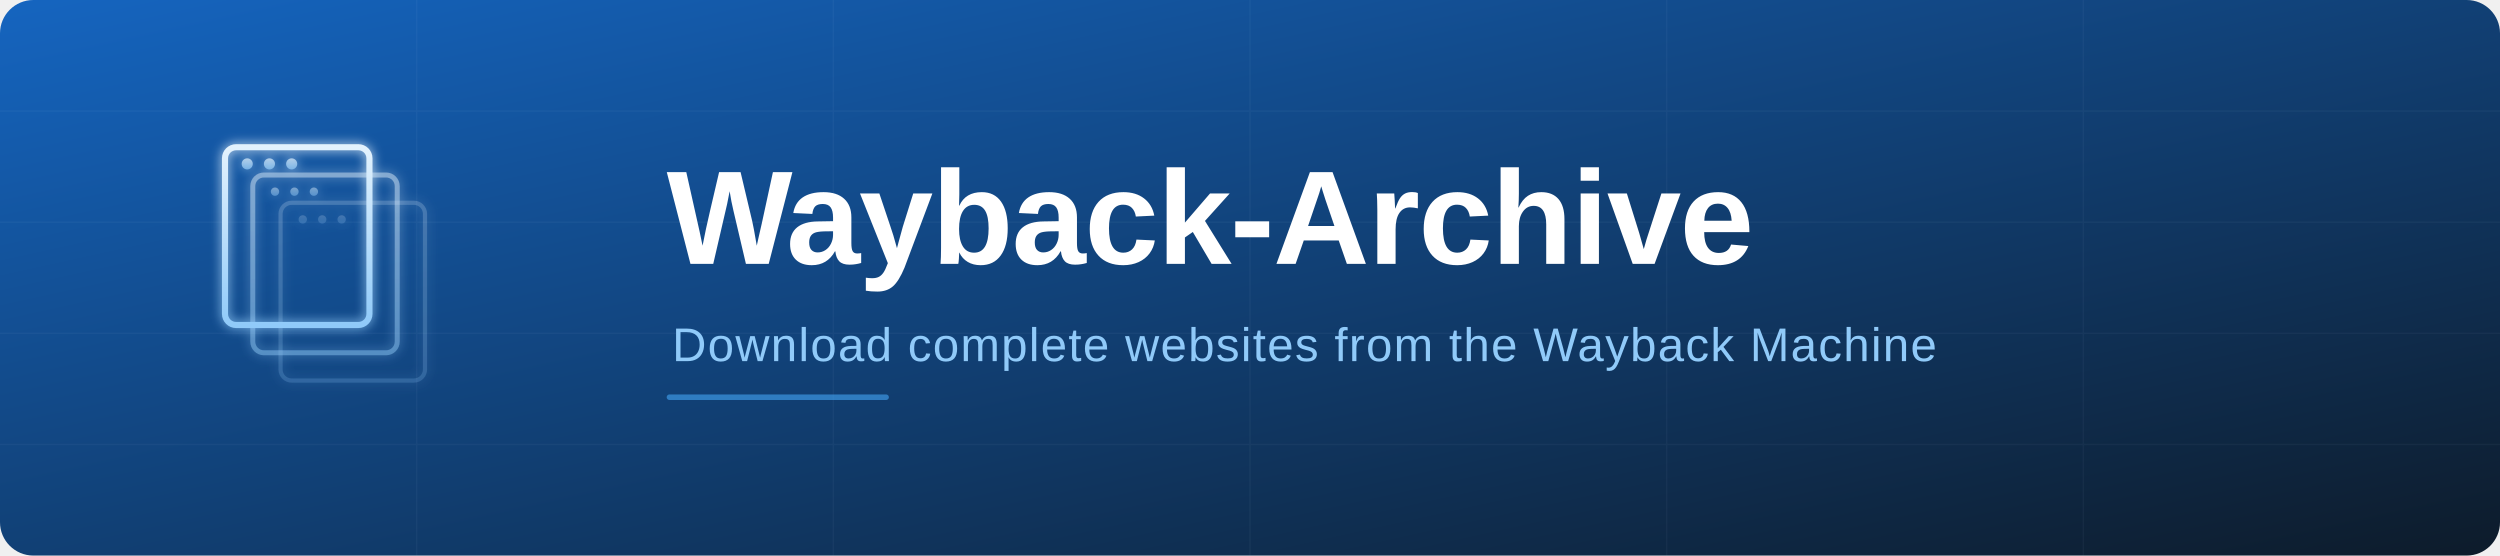
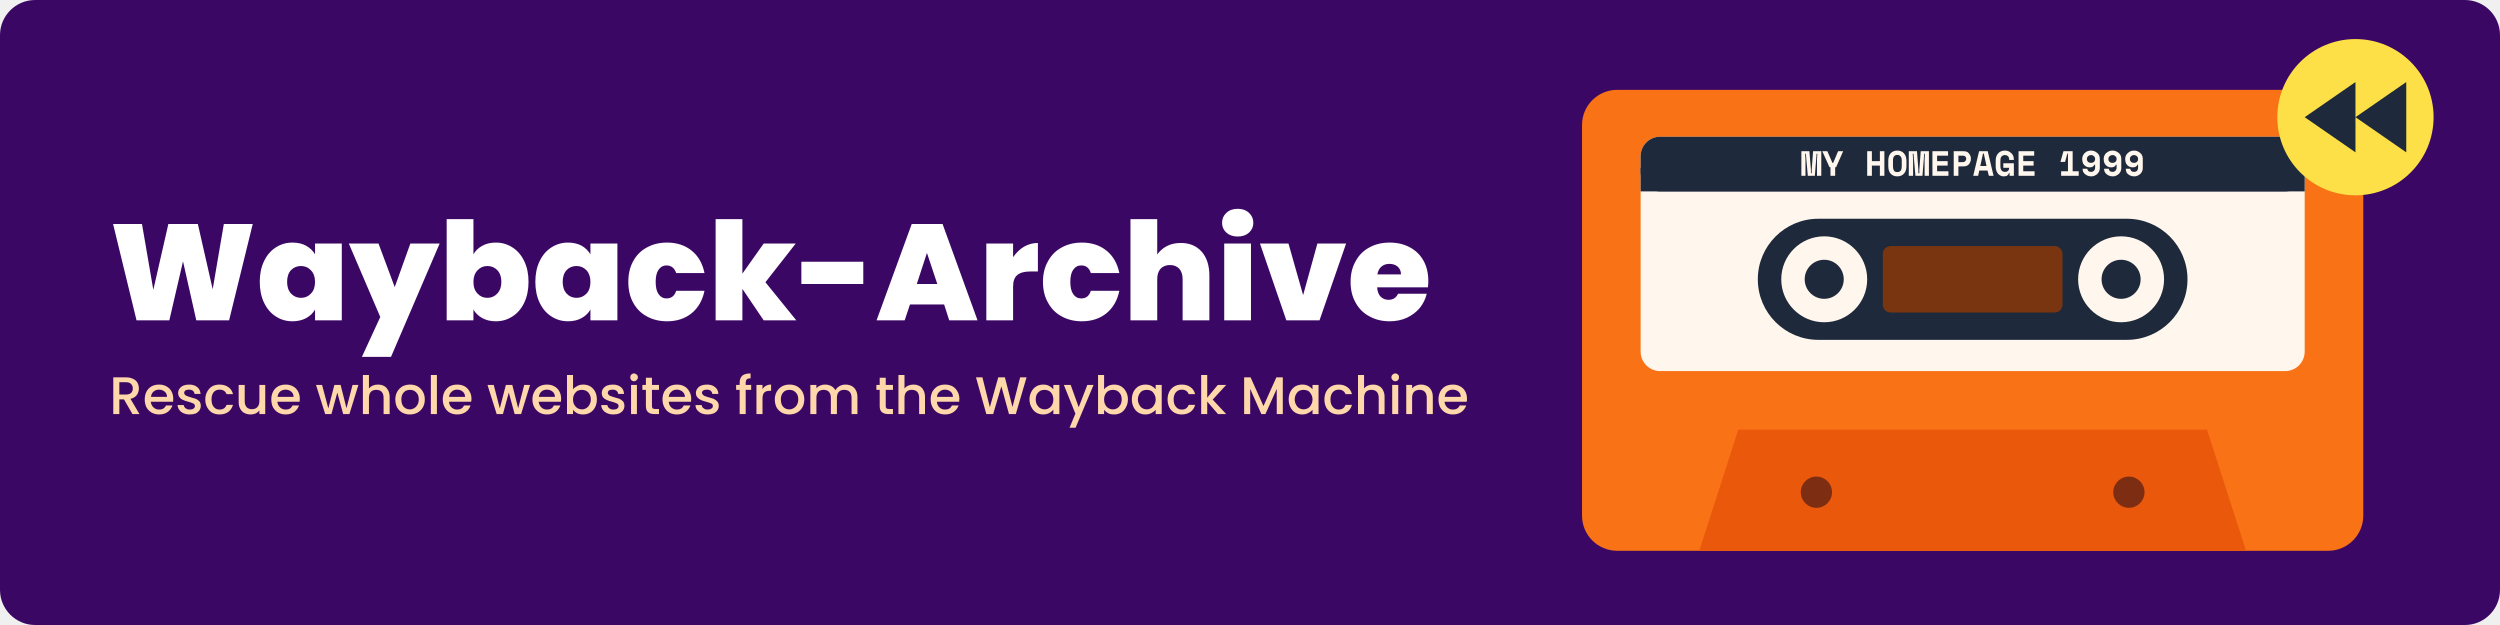
- <svg xmlns="http://www.w3.org/2000/svg" viewBox="0 0 900 200" width="900" height="200">
+ <svg xmlns="http://www.w3.org/2000/svg" viewBox="0 0 1280 320" width="1280" height="320" role="img" aria-label="Wayback-Archive">
  <defs>
-     <linearGradient id="bg" x1="0%" y1="0%" x2="100%" y2="100%">
-       <stop offset="0%" stop-color="#1565C0" />
-       <stop offset="100%" stop-color="#0D1B2A" />
-     </linearGradient>
-     <linearGradient id="iconGrad" x1="0%" y1="0%" x2="0%" y2="100%">
-       <stop offset="0%" stop-color="#E3F2FD" />
-       <stop offset="100%" stop-color="#90CAF9" />
-     </linearGradient>
-     <filter id="glow">
-       <feGaussianBlur stdDeviation="2" result="blur" />
-       <feMerge>
-         <feMergeNode in="blur" />
-         <feMergeNode in="SourceGraphic" />
-       </feMerge>
-     </filter>
+     <clipPath id="c">
+       <rect width="1280" height="320" rx="18" />
+     </clipPath>
  </defs>
-   <rect width="900" height="200" rx="12" fill="url(#bg)" />
-   <g opacity="0.04" stroke="#E3F2FD" stroke-width="0.5" fill="none">
-     <line x1="0" y1="40" x2="900" y2="40" />
-     <line x1="0" y1="80" x2="900" y2="80" />
-     <line x1="0" y1="120" x2="900" y2="120" />
-     <line x1="0" y1="160" x2="900" y2="160" />
-     <line x1="150" y1="0" x2="150" y2="200" />
-     <line x1="300" y1="0" x2="300" y2="200" />
-     <line x1="450" y1="0" x2="450" y2="200" />
-     <line x1="600" y1="0" x2="600" y2="200" />
-     <line x1="750" y1="0" x2="750" y2="200" />
+   <g clip-path="url(#c)">
+     <rect width="1280" height="320" fill="#3b0764" />
+     <path fill="#fff" d="M129.4,114.7l-12.1,49.3l-16.8,0l-6.8,-30.2l-7,30.2l-16.8,0l-12,-49.3l14.8,0l5.8,33.7l7.7,-33.7l15.1,0l7.6,33.4l5.7,-33.4zm20.3,9.5q4.1,0 7,1.6q3,1.7 4.6,4.4l0,-5.5l13.7,0l0,39.3l-13.7,0l0,-5.5q-1.6,2.8 -4.6,4.4q-3,1.6 -7,1.6q-4.7,0 -8.5,-2.5q-3.8,-2.4 -6,-7q-2.2,-4.6 -2.2,-10.7q0,-6.1 2.2,-10.6q2.2,-4.6 6,-7q3.8,-2.5 8.5,-2.5zm4.4,12q-3,0 -5.1,2.1q-2,2.2 -2,6q0,3.8 2,6q2.1,2.2 5.1,2.2q3.1,0 5.1,-2.2q2.1,-2.1 2.1,-6q0,-3.7 -2.1,-5.9q-2,-2.2 -5.1,-2.2zm71,-11.5l-24.9,58l-14.9,0l9.4,-20.4l-16.1,-37.6l15.2,0l8.3,22.3l8,-22.3zm28.8,-0.5q4.7,0 8.5,2.5q3.8,2.4 6,7q2.2,4.5 2.2,10.6q0,6.1 -2.2,10.7q-2.2,4.6 -6,7q-3.8,2.5 -8.5,2.5q-4,0 -6.9,-1.6q-3,-1.6 -4.6,-4.4l0,5.5l-13.7,0l0,-51.8l13.7,0l0,18q1.6,-2.8 4.6,-4.4q2.9,-1.6 6.9,-1.6zm-4.4,12q-3,0 -5,2.2q-2.1,2.2 -2.1,5.9q0,3.9 2.1,6q2,2.2 5,2.2q3.1,0 5.1,-2.2q2.1,-2.2 2.1,-6q0,-3.8 -2.1,-6q-2,-2.1 -5.1,-2.1zm41.3,-12q4,0 7,1.6q2.9,1.7 4.5,4.4l0,-5.5l13.8,0l0,39.3l-13.8,0l0,-5.5q-1.6,2.8 -4.6,4.4q-2.9,1.6 -6.9,1.6q-4.7,0 -8.5,-2.5q-3.8,-2.4 -6,-7q-2.2,-4.6 -2.2,-10.7q0,-6.1 2.2,-10.6q2.2,-4.6 6,-7q3.8,-2.5 8.5,-2.5zm4.4,12q-3.1,0 -5.1,2.1q-2,2.2 -2,6q0,3.8 2,6q2,2.2 5.1,2.2q3,0 5.1,-2.2q2,-2.1 2,-6q0,-3.7 -2,-5.9q-2.1,-2.2 -5.1,-2.2zm46.3,-12q7.5,0 12.6,4.1q5.1,4.1 6.6,11.5l-14.5,0q-1.3,-3.9 -5,-3.9q-2.5,0 -4,2.2q-1.5,2.1 -1.5,6.2q0,4.2 1.5,6.3q1.5,2.2 4,2.2q3.8,0 5,-3.9l14.5,0q-1.5,7.3 -6.6,11.5q-5.1,4.1 -12.6,4.1q-5.8,0 -10.3,-2.5q-4.5,-2.4 -7,-7q-2.5,-4.5 -2.5,-10.7q0,-6.1 2.5,-10.6q2.5,-4.6 7,-7q4.5,-2.5 10.3,-2.5zm49.5,39.8l-10.9,-16.1l0,16.1l-13.7,0l0,-51.8l13.7,0l0,27.9l10.9,-15.4l16.4,0l-15.5,19.8l15.8,19.5zm51,-30l0,11.4l-31.7,0l0,-11.4zm41.4,21.9l-17.5,0l-2.7,8.1l-14.4,0l18,-49.3l15.8,0l17.9,49.3l-14.5,0zm-3.5,-10.5l-5.3,-15.9l-5.2,15.9zm51.5,-21l0,14.6l-3.9,0q-4.5,0 -6.6,1.8q-2.2,1.7 -2.2,6l0,17.2l-13.7,0l0,-39.3l13.7,0l0,7q2.3,-3.4 5.6,-5.4q3.3,-1.9 7.1,-1.9zm22.5,-0.2q7.5,0 12.6,4.1q5.1,4.1 6.6,11.5l-14.6,0q-1.2,-3.9 -4.9,-3.9q-2.6,0 -4.1,2.2q-1.5,2.1 -1.5,6.2q0,4.2 1.5,6.3q1.5,2.2 4.1,2.2q3.7,0 4.9,-3.9l14.6,0q-1.5,7.3 -6.6,11.5q-5.1,4.1 -12.6,4.1q-5.8,0 -10.3,-2.5q-4.5,-2.4 -7,-7q-2.6,-4.5 -2.6,-10.7q0,-6.1 2.6,-10.6q2.5,-4.6 7,-7q4.5,-2.5 10.3,-2.5zm65.3,16.9l0,22.9l-13.7,0l0,-21.1q0,-3.3 -1.7,-5.3q-1.8,-1.9 -4.7,-1.9q-3.1,0 -4.9,1.9q-1.7,2 -1.7,5.3l0,21.1l-13.7,0l0,-51.8l13.7,0l0,18.1q1.8,-2.6 4.9,-4.3q3.1,-1.6 7.2,-1.6q6.7,0 10.7,4.5q3.9,4.5 3.9,12.2zm6.5,-27q0,-3.1 2.2,-5.1q2.2,-2.1 5.8,-2.1q3.6,0 5.8,2.1q2.2,2 2.2,5.1q0,3 -2.2,5q-2.2,2 -5.8,2q-3.6,0 -5.8,-2q-2.2,-2 -2.2,-5zm14.8,10.6l0,39.3l-13.7,0l0,-39.3zm26.7,26.4l7.3,-26.4l14.7,0l-13.6,39.3l-17,0l-13.5,-39.3l14.6,0zm63.9,-4l-26,0q0.2,3.2 1.8,4.8q1.6,1.6 4,1.6q3.5,0 4.9,-3.1l14.7,0q-1,4.1 -3.6,7.3q-2.6,3.1 -6.6,5q-4,1.8 -8.8,1.8q-5.8,0 -10.3,-2.5q-4.6,-2.4 -7.1,-7q-2.6,-4.5 -2.6,-10.7q0,-6.1 2.6,-10.6q2.5,-4.6 7,-7q4.5,-2.5 10.4,-2.5q5.8,0 10.3,2.4q4.5,2.4 7,6.8q2.5,4.5 2.5,10.5q0,1.6 -0.2,3.2zm-13.8,-6.6q0,-2.5 -1.7,-4q-1.7,-1.4 -4.2,-1.4q-2.5,0 -4.1,1.4q-1.6,1.3 -2.1,4z" />
+     <path fill="#fed7aa" d="M67.8,212l-4.3,-7.5l-2.4,0l0,7.5l-3.1,0l0,-18.8l6.5,0q2.2,0 3.7,0.8q1.5,0.7 2.2,2q0.7,1.3 0.7,2.9q0,1.8 -1,3.3q-1.1,1.5 -3.3,2l4.6,7.8zm-6.7,-10l3.4,0q1.7,0 2.6,-0.8q0.9,-0.9 0.9,-2.3q0,-1.5 -0.9,-2.3q-0.8,-0.9 -2.6,-0.9l-3.4,0zm27.5,3.7l-11.4,0q0.2,1.8 1.4,2.9q1.2,1.1 2.9,1.1q2.5,0 3.5,-2.1l3.3,0q-0.7,2 -2.4,3.3q-1.8,1.3 -4.4,1.3q-2.1,0 -3.8,-0.9q-1.7,-1 -2.7,-2.7q-0.9,-1.8 -0.9,-4.1q0,-2.2 0.9,-4q0.9,-1.7 2.6,-2.7q1.7,-0.9 3.9,-0.9q2.1,0 3.7,0.9q1.7,0.9 2.6,2.6q0.9,1.6 0.9,3.8q0,0.8 -0.1,1.5zm-3.1,-2.5q0,-1.7 -1.2,-2.7q-1.2,-1 -2.9,-1q-1.6,0 -2.8,1q-1.1,1 -1.3,2.7zm5.4,4.2l3.2,0q0.1,1 0.9,1.6q0.9,0.7 2.1,0.7q1.3,0 2,-0.5q0.7,-0.5 0.7,-1.3q0,-0.9 -0.8,-1.3q-0.8,-0.4 -2.5,-0.9q-1.7,-0.4 -2.7,-0.9q-1.1,-0.4 -1.8,-1.3q-0.8,-0.9 -0.8,-2.3q0,-1.2 0.7,-2.2q0.7,-1 2,-1.6q1.3,-0.5 3,-0.5q2.5,0 4.1,1.3q1.5,1.2 1.7,3.5l-3.1,0q-0.1,-1 -0.8,-1.6q-0.8,-0.6 -2,-0.6q-1.2,0 -1.9,0.4q-0.6,0.5 -0.6,1.2q0,0.6 0.4,1q0.4,0.5 1.1,0.7q0.6,0.2 1.8,0.6q1.6,0.4 2.7,0.8q1,0.5 1.8,1.3q0.7,0.9 0.7,2.3q0,1.3 -0.7,2.3q-0.7,1 -1.9,1.6q-1.3,0.5 -3.1,0.5q-1.7,0 -3.1,-0.6q-1.4,-0.6 -2.2,-1.7q-0.8,-1.1 -0.9,-2.5zm21.5,-10.5q2.7,0 4.5,1.3q1.8,1.2 2.4,3.6l-3.3,0q-0.4,-1.1 -1.3,-1.7q-0.9,-0.6 -2.3,-0.6q-1.9,0 -3,1.3q-1.1,1.3 -1.1,3.7q0,2.5 1.1,3.8q1.1,1.4 3,1.4q2.7,0 3.6,-2.4l3.3,0q-0.7,2.3 -2.4,3.6q-1.8,1.3 -4.5,1.3q-2.1,0 -3.8,-0.9q-1.6,-1 -2.5,-2.7q-1,-1.8 -1,-4.1q0,-2.2 1,-4q0.9,-1.7 2.5,-2.7q1.7,-0.9 3.8,-0.9zm23.4,0.2l0,14.9l-3,0l0,-1.8q-0.8,1 -1.9,1.5q-1.2,0.5 -2.5,0.5q-1.8,0 -3.2,-0.7q-1.4,-0.7 -2.2,-2.2q-0.8,-1.4 -0.8,-3.4l0,-8.8l3.1,0l0,8.3q0,2 1,3.1q1,1 2.7,1q1.7,0 2.7,-1q1.1,-1.1 1.1,-3.1l0,-8.3zm17.6,8.6l-11.4,0q0.2,1.8 1.4,2.9q1.2,1.1 2.9,1.1q2.5,0 3.5,-2.1l3.3,0q-0.7,2 -2.4,3.3q-1.8,1.3 -4.4,1.3q-2.1,0 -3.8,-0.9q-1.7,-1 -2.7,-2.7q-0.9,-1.8 -0.9,-4.1q0,-2.2 0.9,-4q0.9,-1.7 2.6,-2.7q1.7,-0.9 3.9,-0.9q2.1,0 3.7,0.9q1.7,0.9 2.6,2.6q0.9,1.6 0.9,3.8q0,0.8 -0.1,1.5zm-3.1,-2.5q0,-1.7 -1.2,-2.7q-1.2,-1 -2.9,-1q-1.6,0 -2.8,1q-1.1,1 -1.3,2.7zm33.2,-6.1l-4.6,14.9l-3.2,0l-3,-11l-3,11l-3.2,0l-4.7,-14.9l3.1,0l3.2,12l3.1,-12l3.2,0l3,11.9l3.1,-11.9zm16,6.1l0,8.8l-3.1,0l0,-8.3q0,-2 -1,-3.1q-1,-1 -2.7,-1q-1.8,0 -2.8,1q-1,1.1 -1,3.1l0,8.3l-3.1,0l0,-20l3.1,0l0,6.9q0.8,-1 2,-1.5q1.2,-0.5 2.6,-0.5q1.7,0 3.1,0.7q1.3,0.7 2.1,2.2q0.8,1.4 0.8,3.4zm2.9,1.3q0,-2.2 1,-4q1,-1.7 2.7,-2.7q1.7,-0.9 3.9,-0.9q2.1,0 3.8,0.9q1.7,1 2.7,2.7q1,1.8 1,4q0,2.3 -1,4.1q-1,1.7 -2.8,2.7q-1.7,0.9 -3.9,0.9q-2.1,0 -3.8,-0.9q-1.7,-1 -2.7,-2.7q-0.9,-1.8 -0.9,-4.1zm12,0q0,-1.6 -0.6,-2.7q-0.7,-1.1 -1.7,-1.7q-1,-0.5 -2.2,-0.5q-1.2,0 -2.2,0.5q-1,0.6 -1.6,1.7q-0.6,1.1 -0.6,2.7q0,2.5 1.2,3.8q1.3,1.3 3.1,1.3q1.2,0 2.2,-0.6q1.1,-0.6 1.7,-1.7q0.7,-1.1 0.7,-2.8zm9.3,-12.5l0,20l-3.1,0l0,-20zm17.5,13.7l-11.3,0q0.1,1.8 1.3,2.9q1.2,1.1 2.9,1.1q2.5,0 3.5,-2.1l3.3,0q-0.6,2 -2.4,3.3q-1.8,1.3 -4.4,1.3q-2.1,0 -3.8,-0.9q-1.7,-1 -2.6,-2.7q-1,-1.8 -1,-4.1q0,-2.2 0.9,-4q1,-1.7 2.6,-2.7q1.7,-0.9 3.9,-0.9q2.1,0 3.8,0.9q1.6,0.9 2.5,2.6q1,1.6 1,3.8q0,0.8 -0.2,1.5zm-3.1,-2.5q0,-1.7 -1.2,-2.7q-1.2,-1 -2.9,-1q-1.6,0 -2.7,1q-1.2,1 -1.4,2.7zm33.3,-6.1l-4.6,14.9l-3.3,0l-3,-11l-3,11l-3.2,0l-4.7,-14.9l3.2,0l3.1,12l3.1,-12l3.3,0l3,11.9l3.1,-11.9zm15.8,8.6l-11.4,0q0.2,1.8 1.4,2.9q1.1,1.1 2.9,1.1q2.5,0 3.5,-2.1l3.3,0q-0.7,2 -2.4,3.3q-1.8,1.3 -4.4,1.3q-2.2,0 -3.8,-0.9q-1.7,-1 -2.7,-2.7q-1,-1.8 -1,-4.1q0,-2.2 1,-4q0.9,-1.7 2.6,-2.7q1.7,-0.9 3.9,-0.9q2.1,0 3.7,0.9q1.7,0.9 2.6,2.6q0.9,1.6 0.9,3.8q0,0.8 -0.1,1.5zm-3.1,-2.5q0,-1.7 -1.2,-2.7q-1.2,-1 -3,-1q-1.6,0 -2.7,1q-1.1,1 -1.3,2.7zm14.5,-6.3q2,0 3.6,0.9q1.6,1 2.5,2.7q0.9,1.8 0.9,4q0,2.2 -0.9,4q-0.9,1.8 -2.6,2.8q-1.6,0.9 -3.5,0.9q-1.7,0 -3.1,-0.6q-1.3,-0.7 -2.1,-1.8l0,2.2l-3.1,0l0,-20l3.1,0l0,7.3q0.8,-1 2.2,-1.7q1.3,-0.7 3,-0.7zm-0.7,2.7q-1.1,0 -2.2,0.5q-1,0.6 -1.7,1.8q-0.6,1.1 -0.6,2.6q0,1.6 0.6,2.7q0.7,1.2 1.7,1.8q1.1,0.6 2.2,0.6q1.2,0 2.2,-0.6q1.1,-0.6 1.7,-1.8q0.7,-1.2 0.7,-2.7q0,-1.5 -0.7,-2.7q-0.6,-1.1 -1.7,-1.7q-1,-0.5 -2.2,-0.5zm9.9,7.8l3.2,0q0.1,1 0.9,1.6q0.8,0.7 2.1,0.7q1.3,0 2,-0.5q0.7,-0.5 0.7,-1.3q0,-0.9 -0.8,-1.3q-0.8,-0.4 -2.5,-0.9q-1.7,-0.4 -2.7,-0.9q-1.1,-0.4 -1.9,-1.3q-0.7,-0.9 -0.7,-2.3q0,-1.2 0.7,-2.2q0.7,-1 2,-1.6q1.3,-0.5 3,-0.5q2.5,0 4.1,1.3q1.5,1.2 1.6,3.5l-3,0q-0.1,-1 -0.8,-1.6q-0.8,-0.6 -2,-0.6q-1.2,0 -1.9,0.4q-0.6,0.5 -0.6,1.2q0,0.6 0.4,1q0.4,0.5 1.1,0.7q0.6,0.2 1.8,0.6q1.6,0.4 2.7,0.8q1,0.5 1.8,1.3q0.7,0.9 0.7,2.3q0,1.3 -0.7,2.3q-0.7,1 -2,1.6q-1.2,0.5 -3,0.5q-1.7,0 -3.1,-0.6q-1.4,-0.6 -2.2,-1.7q-0.8,-1.1 -0.9,-2.5zm14.9,-14.2q0,-0.9 0.5,-1.4q0.6,-0.6 1.4,-0.6q0.8,0 1.4,0.6q0.6,0.5 0.6,1.4q0,0.8 -0.6,1.4q-0.6,0.6 -1.4,0.6q-0.8,0 -1.4,-0.6q-0.5,-0.6 -0.5,-1.4zm3.4,3.9l0,14.9l-3,0l0,-14.9zm7.7,2.5l0,8.3q0,0.8 0.4,1.2q0.4,0.3 1.3,0.3l1.9,0l0,2.6l-2.4,0q-2.1,0 -3.2,-1q-1.1,-0.9 -1.1,-3.1l0,-8.3l-1.8,0l0,-2.5l1.8,0l0,-3.7l3.1,0l0,3.7l3.6,0l0,2.5zm20,6.1l-11.4,0q0.1,1.8 1.3,2.9q1.2,1.1 2.9,1.1q2.5,0 3.5,-2.1l3.4,0q-0.7,2 -2.5,3.3q-1.8,1.3 -4.4,1.3q-2.1,0 -3.8,-0.9q-1.7,-1 -2.6,-2.7q-1,-1.8 -1,-4.1q0,-2.2 0.9,-4q1,-1.7 2.7,-2.7q1.6,-0.9 3.8,-0.9q2.1,0 3.8,0.9q1.6,0.9 2.5,2.6q1,1.6 1,3.8q0,0.8 -0.1,1.5zm-3.1,-2.5q-0.1,-1.7 -1.3,-2.7q-1.2,-1 -2.9,-1q-1.6,0 -2.7,1q-1.2,1 -1.4,2.7zm5.4,4.2l3.2,0q0,1 0.9,1.6q0.8,0.7 2,0.7q1.3,0 2,-0.5q0.8,-0.5 0.8,-1.3q0,-0.9 -0.8,-1.3q-0.8,-0.4 -2.6,-0.9q-1.6,-0.4 -2.7,-0.9q-1,-0.4 -1.8,-1.3q-0.8,-0.9 -0.8,-2.3q0,-1.2 0.7,-2.2q0.7,-1 2,-1.6q1.3,-0.5 3,-0.5q2.6,0 4.1,1.3q1.6,1.2 1.7,3.5l-3.1,0q-0.1,-1 -0.8,-1.6q-0.7,-0.6 -2,-0.6q-1.2,0 -1.8,0.4q-0.7,0.5 -0.7,1.2q0,0.6 0.5,1q0.4,0.5 1,0.7q0.6,0.2 1.8,0.6q1.7,0.4 2.7,0.8q1,0.5 1.8,1.3q0.8,0.9 0.8,2.3q0,1.3 -0.7,2.3q-0.7,1 -2,1.6q-1.3,0.5 -3,0.5q-1.8,0 -3.2,-0.6q-1.3,-0.6 -2.2,-1.7q-0.8,-1.1 -0.8,-2.5zm28.5,-7.8l-2.8,0l0,12.4l-3.1,0l0,-12.4l-1.8,0l0,-2.5l1.8,0l0,-1q0,-2.6 1.4,-3.8q1.3,-1.1 4.2,-1.1l0,2.5q-1.4,0 -1.9,0.5q-0.6,0.6 -0.6,1.9l0,1l2.8,0zm10.2,-2.7l0,3.2l-0.8,0q-1.8,0 -2.7,0.9q-0.9,0.9 -0.9,3.2l0,7.8l-3.1,0l0,-14.9l3.1,0l0,2.2q0.6,-1.2 1.8,-1.8q1.1,-0.6 2.6,-0.6zm1.9,7.6q0,-2.2 1,-4q1,-1.7 2.7,-2.7q1.7,-0.9 3.8,-0.9q2.2,0 3.9,0.9q1.7,1 2.7,2.7q1,1.8 1,4q0,2.3 -1,4.1q-1,1.7 -2.8,2.7q-1.8,0.9 -3.9,0.9q-2.1,0 -3.8,-0.9q-1.7,-1 -2.7,-2.7q-0.9,-1.8 -0.9,-4.1zm12,0q0,-1.6 -0.6,-2.7q-0.7,-1.1 -1.7,-1.7q-1,-0.5 -2.2,-0.5q-1.2,0 -2.2,0.5q-1,0.6 -1.6,1.7q-0.6,1.1 -0.6,2.7q0,2.5 1.2,3.8q1.2,1.3 3.1,1.3q1.2,0 2.2,-0.6q1.1,-0.6 1.7,-1.7q0.7,-1.1 0.7,-2.8zm30.3,-1.3l0,8.8l-3,0l0,-8.3q0,-2 -1,-3.1q-1,-1 -2.8,-1q-1.7,0 -2.7,1q-1,1.1 -1,3.1l0,8.3l-3.1,0l0,-8.3q0,-2 -1,-3.1q-1,-1 -2.7,-1q-1.7,0 -2.7,1q-1,1.1 -1,3.1l0,8.3l-3.1,0l0,-14.9l3.1,0l0,1.7q0.7,-0.9 1.9,-1.4q1.1,-0.5 2.5,-0.5q1.7,0 3.1,0.7q1.5,0.8 2.2,2.2q0.7,-1.3 2.1,-2.1q1.4,-0.8 3.1,-0.8q1.7,0 3.1,0.7q1.4,0.7 2.2,2.2q0.8,1.4 0.8,3.4zm14.5,-3.6l0,8.3q0,0.8 0.4,1.2q0.4,0.3 1.4,0.3l1.9,0l0,2.6l-2.5,0q-2,0 -3.2,-1q-1.1,-0.9 -1.1,-3.1l0,-8.3l-1.7,0l0,-2.5l1.7,0l0,-3.7l3.1,0l0,3.7l3.7,0l0,2.5zm20.1,3.6l0,8.8l-3,0l0,-8.3q0,-2 -1,-3.1q-1,-1 -2.8,-1q-1.7,0 -2.7,1q-1,1.1 -1,3.1l0,8.3l-3.1,0l0,-20l3.1,0l0,6.9q0.8,-1 2,-1.5q1.2,-0.5 2.6,-0.5q1.7,0 3,0.7q1.4,0.7 2.1,2.2q0.8,1.4 0.8,3.4zm17.5,2.5l-11.4,0q0.1,1.8 1.3,2.9q1.2,1.1 2.9,1.1q2.5,0 3.5,-2.1l3.4,0q-0.7,2 -2.5,3.3q-1.8,1.3 -4.4,1.3q-2.1,0 -3.8,-0.9q-1.7,-1 -2.6,-2.7q-1,-1.8 -1,-4.1q0,-2.2 0.9,-4q1,-1.7 2.6,-2.7q1.7,-0.9 3.9,-0.9q2.1,0 3.8,0.9q1.6,0.9 2.5,2.6q1,1.6 1,3.8q0,0.8 -0.1,1.5zm-3.2,-2.5q0,-1.7 -1.2,-2.7q-1.2,-1 -2.9,-1q-1.6,0 -2.7,1q-1.2,1 -1.4,2.7zm37.7,-10l-5.5,18.8l-3.5,0l-3.9,-14.2l-4.2,14.2l-3.5,0l-5.3,-18.8l3.3,0l3.8,15.3l4.3,-15.3l3.4,0l3.9,15.2l3.9,-15.2zm8.6,3.7q1.7,0 3,0.7q1.3,0.7 2.1,1.7l0,-2.2l3.1,0l0,14.9l-3.1,0l0,-2.2q-0.8,1 -2.1,1.7q-1.4,0.7 -3.1,0.7q-1.9,0 -3.5,-0.9q-1.6,-1 -2.5,-2.8q-1,-1.8 -1,-4q0,-2.2 1,-4q0.9,-1.7 2.5,-2.7q1.6,-0.9 3.6,-0.9zm0.6,2.7q-1.2,0 -2.2,0.5q-1,0.6 -1.7,1.7q-0.6,1.2 -0.6,2.7q0,1.5 0.6,2.7q0.7,1.2 1.7,1.8q1.1,0.6 2.2,0.6q1.2,0 2.2,-0.6q1.1,-0.6 1.7,-1.8q0.6,-1.1 0.6,-2.7q0,-1.5 -0.6,-2.6q-0.6,-1.2 -1.7,-1.8q-1,-0.5 -2.2,-0.5zm25.1,-2.5l-9.2,21.9l-3.1,0l3,-7.2l-5.9,-14.7l3.5,0l4.1,11.4l4.4,-11.4zm10.6,-0.2q1.9,0 3.5,0.9q1.6,1 2.5,2.7q1,1.8 1,4q0,2.2 -1,4q-0.9,1.8 -2.5,2.8q-1.6,0.9 -3.5,0.9q-1.8,0 -3.1,-0.6q-1.3,-0.7 -2.1,-1.8l0,2.2l-3.1,0l0,-20l3.1,0l0,7.3q0.8,-1 2.1,-1.7q1.4,-0.7 3.1,-0.7zm-0.7,2.7q-1.2,0 -2.2,0.5q-1.1,0.6 -1.7,1.8q-0.6,1.1 -0.6,2.6q0,1.6 0.6,2.7q0.6,1.2 1.7,1.8q1,0.6 2.2,0.6q1.2,0 2.2,-0.6q1,-0.6 1.7,-1.8q0.6,-1.2 0.6,-2.7q0,-1.5 -0.6,-2.7q-0.7,-1.1 -1.7,-1.7q-1,-0.5 -2.2,-0.5zm16.7,-2.7q1.8,0 3.1,0.7q1.3,0.7 2.1,1.7l0,-2.2l3.1,0l0,14.9l-3.1,0l0,-2.2q-0.8,1 -2.2,1.7q-1.3,0.7 -3.1,0.7q-1.9,0 -3.5,-0.9q-1.6,-1 -2.5,-2.8q-0.9,-1.8 -0.9,-4q0,-2.2 0.9,-4q0.9,-1.7 2.5,-2.7q1.7,-0.9 3.6,-0.9zm0.6,2.7q-1.1,0 -2.2,0.5q-1,0.6 -1.6,1.7q-0.7,1.2 -0.7,2.7q0,1.5 0.7,2.7q0.6,1.2 1.6,1.8q1.1,0.6 2.2,0.6q1.2,0 2.3,-0.6q1,-0.6 1.6,-1.8q0.7,-1.1 0.7,-2.7q0,-1.5 -0.7,-2.6q-0.6,-1.2 -1.6,-1.8q-1.1,-0.5 -2.3,-0.5zm18,-2.7q2.7,0 4.4,1.3q1.8,1.2 2.4,3.6l-3.3,0q-0.4,-1.1 -1.3,-1.7q-0.9,-0.6 -2.2,-0.6q-1.9,0 -3,1.3q-1.2,1.3 -1.2,3.7q0,2.5 1.2,3.8q1.1,1.4 3,1.4q2.6,0 3.5,-2.4l3.3,0q-0.6,2.3 -2.4,3.6q-1.8,1.3 -4.4,1.3q-2.2,0 -3.8,-0.9q-1.7,-1 -2.6,-2.7q-0.9,-1.8 -0.9,-4.1q0,-2.2 0.9,-4q0.9,-1.7 2.6,-2.7q1.6,-0.9 3.8,-0.9zm15.8,7.7l6.9,7.4l-4.2,0l-5.5,-6.4l0,6.4l-3.1,0l0,-20l3.1,0l0,11.6l5.4,-6.5l4.3,0zm35.9,-11.4l0,18.8l-3.1,0l0,-12.9l-5.8,12.9l-2.1,0l-5.7,-12.9l0,12.9l-3.1,0l0,-18.8l3.3,0l6.6,14.7l6.6,-14.7zm10,3.7q1.7,0 3.1,0.7q1.3,0.7 2.1,1.7l0,-2.2l3.1,0l0,14.9l-3.1,0l0,-2.2q-0.8,1 -2.2,1.7q-1.3,0.7 -3.1,0.7q-1.9,0 -3.5,-0.9q-1.6,-1 -2.5,-2.8q-0.9,-1.8 -0.9,-4q0,-2.2 0.9,-4q0.9,-1.7 2.5,-2.7q1.7,-0.9 3.6,-0.9zm0.6,2.7q-1.1,0 -2.2,0.5q-1,0.6 -1.6,1.7q-0.7,1.2 -0.7,2.7q0,1.5 0.7,2.7q0.6,1.2 1.6,1.8q1.1,0.6 2.2,0.6q1.2,0 2.3,-0.6q1,-0.6 1.6,-1.8q0.7,-1.1 0.7,-2.7q0,-1.5 -0.7,-2.6q-0.6,-1.2 -1.6,-1.8q-1.1,-0.5 -2.3,-0.5zm18,-2.7q2.7,0 4.4,1.3q1.8,1.2 2.4,3.6l-3.3,0q-0.4,-1.1 -1.3,-1.7q-0.9,-0.6 -2.2,-0.6q-1.9,0 -3,1.3q-1.2,1.3 -1.2,3.7q0,2.5 1.2,3.8q1.1,1.4 3,1.4q2.6,0 3.5,-2.4l3.3,0q-0.6,2.3 -2.4,3.6q-1.8,1.3 -4.4,1.3q-2.2,0 -3.8,-0.9q-1.7,-1 -2.6,-2.7q-0.9,-1.8 -0.9,-4.1q0,-2.2 0.9,-4q0.9,-1.7 2.6,-2.7q1.6,-0.9 3.8,-0.9zm23.5,6.3l0,8.8l-3,0l0,-8.3q0,-2 -1,-3.1q-1,-1 -2.8,-1q-1.7,0 -2.7,1q-1,1.1 -1,3.1l0,8.3l-3.1,0l0,-20l3.1,0l0,6.9q0.8,-1 2,-1.5q1.2,-0.5 2.6,-0.5q1.7,0 3,0.7q1.4,0.7 2.1,2.2q0.8,1.4 0.8,3.4zm3.5,-10q0,-0.9 0.6,-1.4q0.6,-0.6 1.4,-0.6q0.8,0 1.4,0.6q0.5,0.5 0.5,1.4q0,0.8 -0.5,1.4q-0.6,0.6 -1.4,0.6q-0.8,0 -1.4,-0.6q-0.6,-0.6 -0.6,-1.4zm3.5,3.9l0,14.9l-3.1,0l0,-14.9zm17.7,6.1l0,8.8l-3.1,0l0,-8.3q0,-2 -1,-3.1q-1,-1 -2.7,-1q-1.7,0 -2.8,1q-1,1.1 -1,3.1l0,8.3l-3,0l0,-14.9l3,0l0,1.7q0.8,-0.9 2,-1.4q1.1,-0.5 2.5,-0.5q1.7,0 3.1,0.7q1.4,0.7 2.2,2.2q0.8,1.4 0.8,3.4zm17.4,2.5l-11.4,0q0.2,1.8 1.4,2.9q1.2,1.1 2.9,1.1q2.5,0 3.5,-2.1l3.3,0q-0.7,2 -2.4,3.3q-1.8,1.3 -4.4,1.3q-2.2,0 -3.8,-0.9q-1.7,-1 -2.7,-2.7q-0.9,-1.8 -0.9,-4.1q0,-2.2 0.9,-4q0.9,-1.7 2.6,-2.7q1.7,-0.9 3.9,-0.9q2.1,0 3.7,0.9q1.7,0.9 2.6,2.6q0.9,1.6 0.9,3.8q0,0.8 -0.1,1.5zm-3.1,-2.5q0,-1.7 -1.2,-2.7q-1.2,-1 -3,-1q-1.5,0 -2.7,1q-1.1,1 -1.3,2.7z" />
+     <rect x="810" y="46" width="400" height="236" rx="18" fill="#f97316" />
+     <rect x="840" y="70" width="340" height="120" rx="10" fill="#fff7ed" />
+     <rect x="840" y="70" width="340" height="28" rx="10" fill="#1e293b" />
+     <rect x="840" y="86" width="340" height="12" fill="#1e293b" />
+     <path fill="#fff7ed" d="M922.3,90l0,-12.6l4.1,0l0.8,9.5l0,1.8l0.4,0l0,-1.8l0.7,-9.5l4.2,0l0,12.6l-2.2,0l0,-8.4l0.2,-2.9l-0.4,0l-0.9,11.3l-3.6,0l-1,-11.3l-0.4,0l0.2,2.9l0,8.4zm14.9,0l0,-4.4l-0.5,0l-3.7,-8.2l2.6,0l2.6,6l0.4,0l2.5,-6l2.6,0l-3.6,8.2l-0.5,0l0,4.4zm18.8,0l0,-12.6l2.4,0l0,5.1l4.1,0l0,-5.1l2.3,0l0,12.6l-2.3,0l0,-5.2l-4.1,0l0,5.2zm15.4,0.3q-2.1,0 -3.4,-1.4q-1.2,-1.3 -1.2,-3.8l0,-2.8q0,-2.4 1.2,-3.8q1.3,-1.4 3.4,-1.4q2.2,0 3.4,1.4q1.3,1.4 1.3,3.8l0,2.8q0,2.5 -1.3,3.8q-1.2,1.4 -3.4,1.4zm0,-2.2q1.3,0 1.8,-0.8q0.5,-0.8 0.5,-2.1l0,-3q0,-0.8 -0.2,-1.5q-0.3,-0.6 -0.8,-1q-0.4,-0.4 -1.3,-0.4q-0.8,0 -1.3,0.4q-0.5,0.4 -0.7,1q-0.2,0.7 -0.2,1.5l0,3q0,1.3 0.5,2.1q0.4,0.8 1.7,0.8zm5.9,1.9l0,-12.6l4.2,0l0.7,9.5l0,1.8l0.5,0l0,-1.8l0.7,-9.5l4.2,0l0,12.6l-2.2,0l0,-8.4l0.2,-2.9l-0.4,0l-0.9,11.3l-3.6,0l-1,-11.3l-0.4,0l0.2,2.9l0,8.4zm12.1,0l0,-12.6l8,0l0,2.3l-5.6,0l0,2.8l5.4,0l0,2.3l-5.4,0l0,2.9l5.8,0l0,2.3zm10.9,0l0,-12.6l4.9,0q1.3,0 2.2,0.5q0.8,0.6 1.2,1.4q0.5,0.8 0.5,1.8l0,0.4q0,0.9 -0.5,1.8q-0.4,0.9 -1.2,1.4q-0.9,0.5 -2.2,0.5l-2.5,0l0,4.8zm2.4,-7l2.3,0q0.8,0 1.2,-0.5q0.5,-0.4 0.5,-1.1l0,-0.2q0,-0.7 -0.5,-1.1q-0.4,-0.4 -1.2,-0.4l-2.3,0zm7.6,7l3,-12.6l4.4,0l3,12.6l-2.4,0l-0.7,-2.7l-4.2,0l-0.6,2.7zm3.6,-5l3.2,0l-1.4,-6.4l-0.4,0zm12,5.3q-1.1,0 -2,-0.6q-1,-0.6 -1.5,-1.7q-0.6,-1.2 -0.6,-2.8l0,-3q0,-1.6 0.6,-2.7q0.6,-1.2 1.7,-1.8q1,-0.6 2.4,-0.6q1.5,0 2.5,0.7q1,0.6 1.6,1.6q0.5,1 0.5,2.3l0,0.2l-2.4,0l0,-0.2q0,-1.1 -0.6,-1.7q-0.6,-0.6 -1.6,-0.6q-1,0 -1.7,0.7q-0.6,0.6 -0.6,2.3l0,2.7q0,2.9 2.4,2.9q1,0 1.6,-0.6q0.5,-0.6 0.5,-1.5l-3,0l0,-2.3l5.4,0l0,6.4l-2.2,0l0,-1.4l-0.3,0q-0.2,0.7 -0.8,1.2q-0.6,0.5 -1.9,0.5zm7.6,-0.3l0,-12.6l8,0l0,2.3l-5.6,0l0,2.8l5.3,0l0,2.3l-5.3,0l0,2.9l5.8,0l0,2.3zm21.8,0l0,-2.3l3.5,0l0,-9.1l-0.3,0l-1.2,4.3l-2.3,0l0,-0.2l1.5,-5.3l4.7,0l0,10.3l3.1,0l0,2.3zm15.4,0.3q-1.3,0 -2.2,-0.5q-1,-0.5 -1.6,-1.3q-0.6,-0.9 -0.6,-2.1l2.4,0q0,0.6 0.5,1.1q0.4,0.5 1.4,0.5q1,0 1.5,-0.6q0.6,-0.6 0.6,-1.5l0,-1.6l-0.3,0q-0.3,0.6 -0.9,1q-0.5,0.4 -1.6,0.4q-1.1,0 -1.9,-0.5q-0.9,-0.5 -1.4,-1.4q-0.5,-1 -0.5,-2.2l0,-0.2q0,-1.2 0.6,-2.2q0.5,-0.9 1.5,-1.5q1.1,-0.6 2.4,-0.6q1.3,0 2.3,0.6q1,0.5 1.6,1.4q0.6,1 0.6,2.2l0,4.6q0,1.4 -0.6,2.3q-0.6,1 -1.6,1.5q-1,0.6 -2.2,0.6zm-0.1,-6.9q0.9,0 1.5,-0.5q0.6,-0.6 0.6,-1.5q0,-0.9 -0.6,-1.4q-0.6,-0.6 -1.5,-0.6q-0.9,0 -1.5,0.6q-0.6,0.5 -0.6,1.4q0,0.9 0.6,1.5q0.6,0.5 1.5,0.5zm11.1,6.9q-1.2,0 -2.2,-0.5q-1,-0.5 -1.6,-1.3q-0.6,-0.9 -0.6,-2.1l2.4,0q0,0.6 0.5,1.1q0.4,0.5 1.4,0.5q1,0 1.5,-0.6q0.6,-0.6 0.6,-1.5l0,-1.6l-0.3,0q-0.3,0.6 -0.8,1q-0.6,0.4 -1.7,0.4q-1.1,0 -1.9,-0.5q-0.9,-0.5 -1.4,-1.4q-0.5,-1 -0.5,-2.2l0,-0.2q0,-1.2 0.6,-2.2q0.5,-0.9 1.6,-1.5q1,-0.6 2.3,-0.6q1.3,0 2.3,0.6q1,0.5 1.6,1.4q0.6,1 0.6,2.2l0,4.6q0,1.4 -0.6,2.3q-0.6,1 -1.6,1.5q-1,0.6 -2.2,0.6zm-0.1,-6.9q0.9,0 1.5,-0.5q0.6,-0.6 0.6,-1.5q0,-0.9 -0.6,-1.4q-0.6,-0.6 -1.5,-0.6q-0.9,0 -1.5,0.6q-0.6,0.5 -0.6,1.4q0,0.9 0.6,1.5q0.6,0.5 1.5,0.5zm11.1,6.9q-1.2,0 -2.2,-0.5q-1,-0.5 -1.6,-1.3q-0.5,-0.9 -0.5,-2.1l2.3,0q0,0.6 0.5,1.1q0.4,0.5 1.4,0.5q1,0 1.6,-0.6q0.5,-0.6 0.5,-1.5l0,-1.6l-0.3,0q-0.2,0.6 -0.8,1q-0.6,0.4 -1.7,0.4q-1,0 -1.9,-0.5q-0.9,-0.5 -1.4,-1.4q-0.5,-1 -0.5,-2.2l0,-0.2q0,-1.2 0.6,-2.2q0.6,-0.9 1.6,-1.5q1,-0.6 2.4,-0.6q1.2,0 2.2,0.6q1,0.5 1.6,1.4q0.6,1 0.6,2.2l0,4.6q0,1.4 -0.6,2.3q-0.6,1 -1.6,1.5q-1,0.6 -2.2,0.6zm-0.1,-6.9q0.9,0 1.5,-0.5q0.6,-0.6 0.6,-1.5q0,-0.9 -0.6,-1.4q-0.6,-0.6 -1.5,-0.6q-0.9,0 -1.5,0.6q-0.6,0.5 -0.6,1.4q0,0.9 0.6,1.5q0.6,0.5 1.5,0.5z" />
+     <rect x="900" y="112" width="220" height="62" rx="31" fill="#1e293b" />
+     <circle cx="934" cy="143" r="22" fill="#fff7ed" />
+     <circle cx="1086" cy="143" r="22" fill="#fff7ed" />
+     <circle cx="934" cy="143" r="10" fill="#1e293b" />
+     <circle cx="1086" cy="143" r="10" fill="#1e293b" />
+     <rect x="964" y="126" width="92" height="34" rx="4" fill="#78350f" />
+     <path d="M870,282 L890,220 H1130 L1150,282 Z" fill="#ea580c" />
+     <circle cx="930" cy="252" r="8" fill="#7c2d12" />
+     <circle cx="1090" cy="252" r="8" fill="#7c2d12" />
+     <circle cx="1206" cy="60" r="40" fill="#fde047" />
+     <path d="M1206,42 L1180,60 L1206,78 Z M1232,42 L1206,60 L1232,78 Z" fill="#1e293b" />
  </g>
-   <g transform="translate(115, 95)" filter="url(#glow)">
-     <g opacity="0.2">
-       <rect x="-14" y="-22" width="52" height="64" rx="4" fill="none" stroke="url(#iconGrad)" stroke-width="1.5" />
-       <line x1="-14" y1="-10" x2="38" y2="-10" stroke="url(#iconGrad)" stroke-width="1" opacity="0.5" />
-       <circle cx="-6" cy="-16" r="1.5" fill="url(#iconGrad)" />
-       <circle cx="1" cy="-16" r="1.5" fill="url(#iconGrad)" />
-       <circle cx="8" cy="-16" r="1.5" fill="url(#iconGrad)" />
-     </g>
-     <g opacity="0.45">
-       <rect x="-24" y="-32" width="52" height="64" rx="4" fill="none" stroke="url(#iconGrad)" stroke-width="1.8" />
-       <line x1="-24" y1="-20" x2="28" y2="-20" stroke="url(#iconGrad)" stroke-width="1.2" opacity="0.5" />
-       <circle cx="-16" cy="-26" r="1.5" fill="url(#iconGrad)" />
-       <circle cx="-9" cy="-26" r="1.5" fill="url(#iconGrad)" />
-       <circle cx="-2" cy="-26" r="1.5" fill="url(#iconGrad)" />
-       <line x1="-16" y1="-10" x2="16" y2="-10" stroke="url(#iconGrad)" stroke-width="1.5" stroke-linecap="round" opacity="0.3" />
-       <line x1="-16" y1="-1" x2="8" y2="-1" stroke="url(#iconGrad)" stroke-width="1.5" stroke-linecap="round" opacity="0.2" />
-     </g>
-     <g opacity="1">
-       <rect x="-34" y="-42" width="52" height="64" rx="4" fill="none" stroke="url(#iconGrad)" stroke-width="2.2" />
-       <line x1="-34" y1="-30" x2="18" y2="-30" stroke="url(#iconGrad)" stroke-width="1.5" opacity="0.5" />
-       <circle cx="-26" cy="-36" r="2" fill="url(#iconGrad)" opacity="0.7" />
-       <circle cx="-18" cy="-36" r="2" fill="url(#iconGrad)" opacity="0.7" />
-       <circle cx="-10" cy="-36" r="2" fill="url(#iconGrad)" opacity="0.7" />
-       <line x1="-26" y1="-20" x2="10" y2="-20" stroke="url(#iconGrad)" stroke-width="1.8" stroke-linecap="round" opacity="0.5" />
-       <line x1="-26" y1="-10" x2="2" y2="-10" stroke="url(#iconGrad)" stroke-width="1.8" stroke-linecap="round" opacity="0.35" />
-       <line x1="-26" y1="0" x2="8" y2="0" stroke="url(#iconGrad)" stroke-width="1.8" stroke-linecap="round" opacity="0.25" />
-     </g>
-   </g>
-   <text x="240" y="95" font-family="'Segoe UI', 'Helvetica Neue', Arial, sans-serif" font-size="48" font-weight="700" fill="#FFFFFF" letter-spacing="-0.5">Wayback-Archive</text>
-   <text x="242" y="130" font-family="'Segoe UI', 'Helvetica Neue', Arial, sans-serif" font-size="17" fill="#90CAF9" letter-spacing="0.5">Download complete websites from the Wayback Machine</text>
-   <rect x="240" y="142" width="80" height="2" rx="1" fill="#42A5F5" opacity="0.6" />
</svg>
